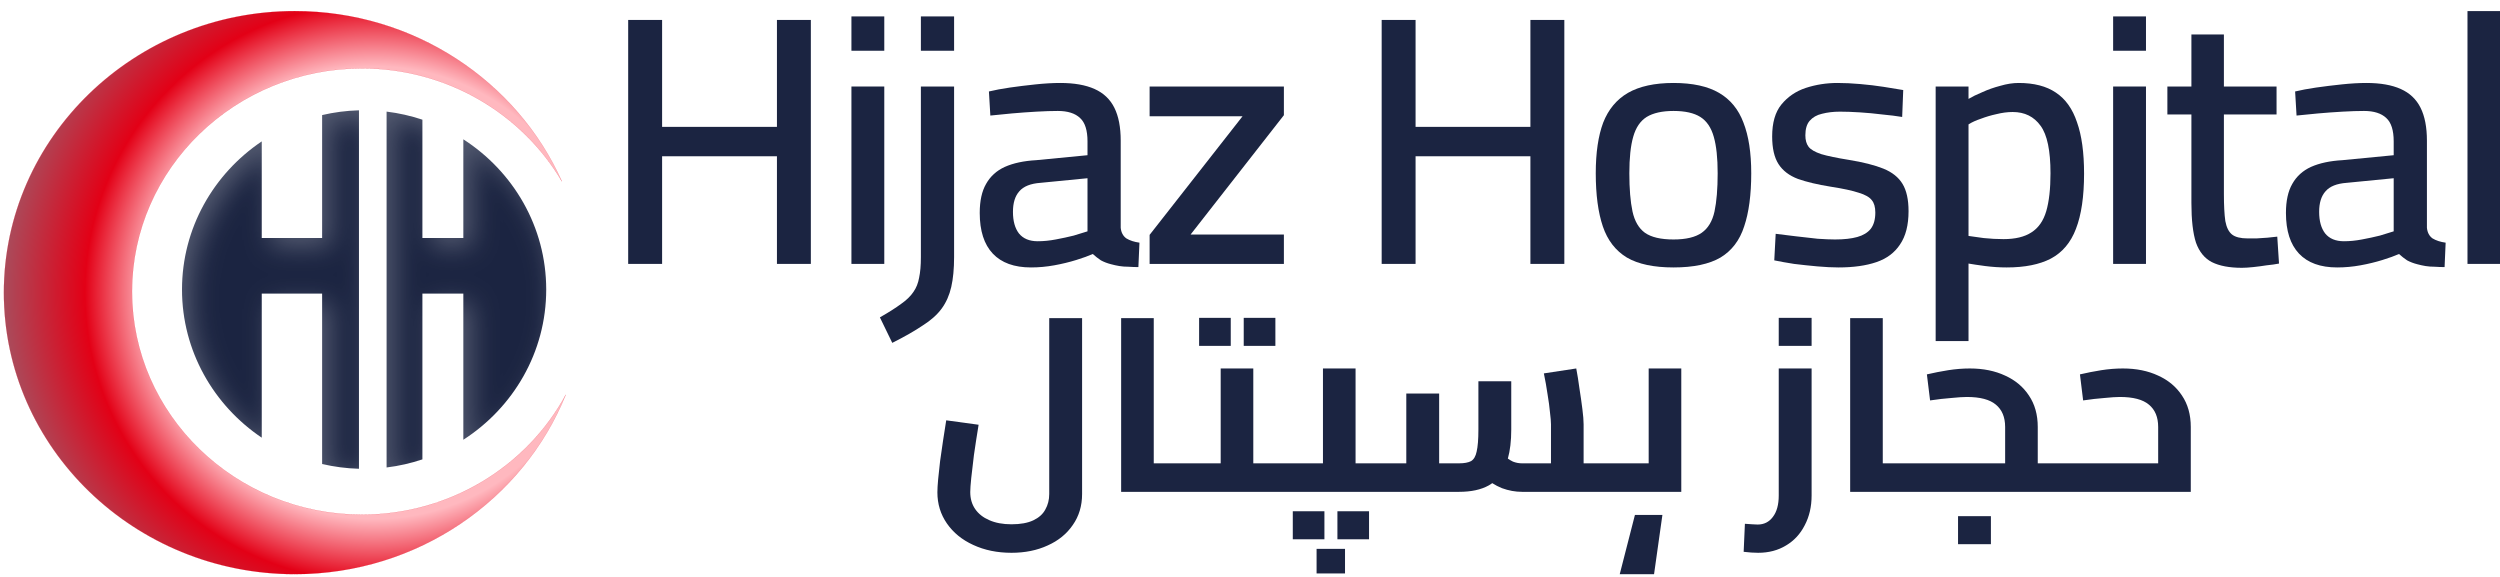
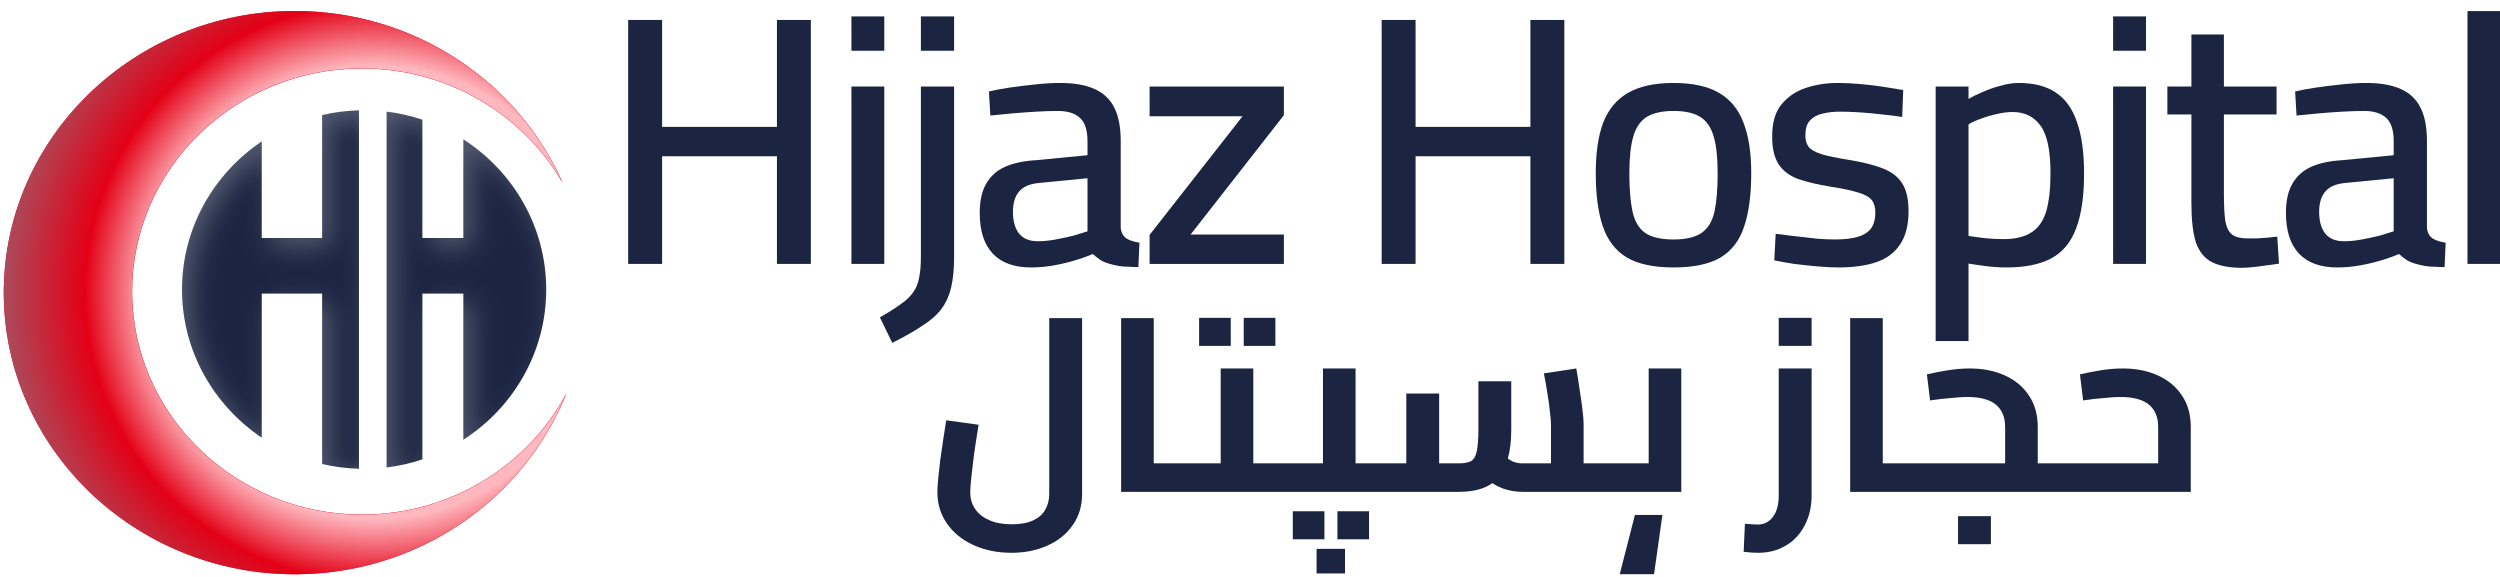
<svg xmlns="http://www.w3.org/2000/svg" width="1158" height="267" viewBox="0 0 1158 267" fill="none">
  <g filter="url(#filter0_i_169_852)">
    <path fill-rule="evenodd" clip-rule="evenodd" d="M179.069 51.693C184.795 52.393 190.342 53.662 195.659 55.44V110.227H214.618V64.529C237.702 79.375 253.01 105.043 253.01 134.115C253.01 163.189 237.702 188.852 214.618 203.697V136.009H195.659V212.786C190.342 214.564 184.795 215.836 179.069 216.535V51.693ZM166.272 217.136C160.417 216.975 154.711 216.215 149.208 214.928V136.009H121.243V202.736C98.974 187.761 84.305 162.573 84.305 134.115C84.305 105.658 98.974 80.468 121.243 65.491V110.227H149.208V53.299C154.711 52.013 160.417 51.256 166.272 51.093V217.136Z" fill="#1B2441" />
  </g>
+   <path fill-rule="evenodd" clip-rule="evenodd" d="M136.526 5.135C191.866 5.135 239.588 37.713 260.286 84.067C241.926 52.819 207.266 31.674 167.672 31.674C109.002 31.674 61.149 78.104 61.149 135.034C61.149 191.963 109.002 238.395 167.672 238.395C208.592 238.395 244.242 215.802 262.072 182.821C242.444 231.397 193.524 265.958 136.526 265.958C62.319 265.958 1.793 207.375 1.793 135.545C1.793 63.718 62.319 5.135 136.526 5.135Z" fill="#E30016" stroke="#E30016" stroke-width="0.052" />
  <path fill-rule="evenodd" clip-rule="evenodd" d="M136.526 5.135C191.866 5.135 239.588 37.713 260.286 84.067C241.926 52.819 207.266 31.674 167.672 31.674C109.002 31.674 61.149 78.104 61.149 135.034C61.149 191.963 109.002 238.395 167.672 238.395C208.592 238.395 244.242 215.802 262.072 182.821C242.444 231.397 193.524 265.958 136.526 265.958C62.319 265.958 1.793 207.375 1.793 135.545C1.793 63.718 62.319 5.135 136.526 5.135Z" fill="url(#paint0_radial_169_852)" stroke="#E30016" stroke-width="0.052" />
  <path d="M441.934 119.125C441.934 124.482 441.499 129.076 440.627 132.902C439.754 136.728 438.282 140.061 436.209 142.903C434.136 145.746 431.192 148.376 427.373 150.782C423.665 153.296 418.972 155.971 413.3 158.814L407.566 147.006C411.603 144.709 414.875 142.63 417.384 140.772C419.894 139.022 421.809 137.166 423.118 135.197C424.427 133.339 425.297 131.152 425.733 128.638C426.278 126.124 426.553 122.951 426.553 119.125V40.073H441.934V119.125Z" fill="#1B2441" />
  <path fill-rule="evenodd" clip-rule="evenodd" d="M935.058 38.43C942.149 38.43 947.878 39.913 952.243 42.865C956.716 45.817 959.996 50.403 962.071 56.634C964.254 62.757 965.34 70.691 965.34 80.421C965.34 91.026 964.084 99.557 961.574 106.007C959.171 112.347 955.297 116.942 949.953 119.785C944.716 122.517 937.896 123.878 929.498 123.878C926.224 123.878 922.899 123.664 919.517 123.227C916.243 122.79 913.67 122.408 911.816 122.08V157.992H896.598V40.074H911.816V45.811C913.45 44.827 915.582 43.787 918.2 42.694C920.818 41.492 923.601 40.514 926.547 39.748C929.493 38.874 932.332 38.43 935.058 38.43ZM932.28 51.882C929.882 51.882 927.372 52.211 924.754 52.867C922.243 53.413 919.84 54.124 917.549 54.999C915.259 55.764 913.343 56.635 911.816 57.619V109.287C913.455 109.505 915.802 109.834 918.856 110.271C922.022 110.6 925.081 110.76 928.028 110.76C933.479 110.759 937.789 109.72 940.955 107.643C944.224 105.566 946.515 102.286 947.826 97.804C949.133 93.322 949.789 87.473 949.789 80.259C949.789 69.763 948.267 62.433 945.208 58.278C942.154 54.015 937.845 51.883 932.28 51.882Z" fill="#1B2441" />
  <path d="M1030.11 40.074H1054.5V53.029H1030.11V89.764C1030.11 95.12 1030.33 99.332 1030.77 102.394C1031.32 105.346 1032.36 107.425 1033.88 108.627C1035.41 109.83 1037.81 110.434 1041.09 110.434H1045.18C1046.81 110.325 1048.5 110.209 1050.24 110.1C1051.99 109.882 1053.52 109.722 1054.83 109.612L1055.64 122.08C1054.01 122.407 1052.1 122.675 1049.92 122.893C1047.85 123.221 1045.77 123.496 1043.7 123.715C1041.62 123.934 1039.88 124.049 1038.46 124.049C1032.68 124.049 1028.04 123.17 1024.55 121.42C1021.17 119.671 1018.71 116.666 1017.18 112.403C1015.76 108.03 1015.06 101.9 1015.06 94.028V53.029H1003.93V40.074H1015.06V15.961H1030.11V40.074Z" fill="#1B2441" />
  <path fill-rule="evenodd" clip-rule="evenodd" d="M491.128 38.43C497.565 38.43 502.858 39.362 507.004 41.221C511.15 43.08 514.209 45.976 516.172 49.912C518.134 53.848 519.113 58.932 519.113 65.163V105.511C519.333 107.697 520.209 109.341 521.736 110.434C523.371 111.418 525.395 112.076 527.793 112.403L527.301 123.715C525.774 123.715 524.247 123.662 522.72 123.552C521.193 123.552 519.774 123.445 518.462 123.227C517.156 123.008 515.895 122.733 514.696 122.405C512.949 121.968 511.37 121.363 509.952 120.598C508.643 119.724 507.384 118.746 506.184 117.652C504.22 118.527 501.656 119.452 498.494 120.435C495.331 121.419 491.95 122.237 488.351 122.893C484.75 123.549 481.142 123.878 477.542 123.878C469.796 123.877 463.907 121.745 459.87 117.482C455.835 113.218 453.813 106.934 453.812 98.626C453.812 93.05 454.796 88.563 456.76 85.174C458.724 81.676 461.616 79.054 465.433 77.305C469.361 75.555 474.22 74.516 480.002 74.188L503.731 71.893V65.497C503.731 60.36 502.586 56.751 500.296 54.673C498.006 52.486 494.565 51.394 489.983 51.394C487.147 51.394 483.82 51.501 480.002 51.719C476.183 51.938 472.416 52.213 468.706 52.541C464.997 52.869 461.671 53.198 458.726 53.526L458.068 42.369C460.795 41.713 464.014 41.108 467.723 40.562C471.541 40.015 475.524 39.526 479.669 39.089C483.815 38.652 487.637 38.43 491.128 38.43ZM481.968 84.686C477.385 85.014 474.105 86.32 472.141 88.616C470.178 90.803 469.202 93.976 469.202 98.13C469.202 102.393 470.124 105.734 471.979 108.14C473.942 110.544 476.835 111.744 480.652 111.744C483.379 111.744 486.164 111.469 489 110.922C491.946 110.376 494.73 109.78 497.349 109.124C499.967 108.359 502.095 107.701 503.731 107.155V82.554L481.968 84.686Z" fill="#1B2441" />
  <path fill-rule="evenodd" clip-rule="evenodd" d="M775.167 38.43C784.006 38.43 791.046 39.967 796.283 43.028C801.519 46.089 805.28 50.684 807.57 56.805C809.968 62.928 811.173 70.748 811.173 80.259C811.173 90.207 810.086 98.409 807.903 104.86C805.828 111.31 802.17 116.118 796.933 119.288C791.692 122.349 784.441 123.878 775.167 123.878C766.005 123.878 758.801 122.349 753.565 119.288C748.328 116.118 744.613 111.309 742.43 104.86C740.248 98.409 739.161 90.207 739.156 80.259C739.156 70.748 740.304 62.928 742.594 56.805C744.992 50.683 748.815 46.089 754.051 43.028C759.401 39.967 766.436 38.43 775.167 38.43ZM775.167 51.394C769.93 51.394 765.78 52.318 762.726 54.177C759.78 56.036 757.705 59.1 756.506 63.365C755.307 67.519 754.712 73.153 754.712 80.259C754.712 87.473 755.199 93.376 756.178 97.967C757.162 102.448 759.068 105.728 761.906 107.805C764.853 109.883 769.274 110.922 775.167 110.922C780.947 110.922 785.312 109.883 788.258 107.805C791.205 105.728 793.172 102.449 794.156 97.967C795.135 93.376 795.622 87.473 795.622 80.259C795.622 73.153 795.022 67.519 793.818 63.365C792.619 59.1 790.544 56.036 787.598 54.177C784.656 52.32 780.511 51.394 775.167 51.394Z" fill="#1B2441" />
  <path d="M851.139 38.43C854.413 38.43 857.908 38.598 861.618 38.926C865.435 39.254 869.088 39.69 872.578 40.236C876.067 40.783 879.07 41.272 881.575 41.709L881.088 54.177C878.47 53.739 875.411 53.357 871.922 53.029C868.432 52.592 864.943 52.263 861.454 52.044C857.964 51.826 854.905 51.719 852.287 51.719C849.228 51.719 846.446 52.048 843.935 52.704C841.537 53.251 839.631 54.344 838.212 55.983C836.9 57.514 836.244 59.754 836.244 62.705C836.244 64.891 836.736 66.642 837.715 67.954C838.698 69.266 840.666 70.412 843.612 71.396C846.558 72.271 850.76 73.151 856.217 74.025C862.98 75.118 868.381 76.487 872.419 78.127C876.451 79.767 879.397 82.114 881.252 85.174C883.107 88.235 884.04 92.447 884.04 97.804C884.04 104.254 882.723 109.39 880.105 113.217C877.599 117.044 873.946 119.78 869.145 121.42C864.343 123.06 858.502 123.878 851.626 123.878C848.792 123.878 845.518 123.717 841.809 123.39C838.206 123.062 834.609 122.68 831.007 122.242C827.518 121.695 824.459 121.145 821.841 120.598L822.497 108.302C825.223 108.63 828.338 109.012 831.827 109.449C835.317 109.886 838.698 110.269 841.973 110.597C845.354 110.816 848.029 110.922 849.997 110.922C854.142 110.922 857.58 110.54 860.311 109.775C863.032 109.01 865.102 107.754 866.521 106.007C867.94 104.149 868.648 101.632 868.648 98.463C868.648 95.948 868.11 94.03 867.018 92.718C865.927 91.296 863.903 90.15 860.957 89.275C858.01 88.292 853.701 87.359 848.029 86.484C841.921 85.5 836.849 84.3 832.811 82.879C828.773 81.349 825.771 79.055 823.803 75.995C821.841 72.934 820.867 68.667 820.867 63.202C820.867 56.86 822.281 51.939 825.12 48.44C828.066 44.832 831.827 42.264 836.408 40.733C841.101 39.202 846.01 38.43 851.139 38.43Z" fill="#1B2441" />
  <path fill-rule="evenodd" clip-rule="evenodd" d="M1096.16 38.43C1102.6 38.43 1107.89 39.364 1112.03 41.221C1116.18 43.08 1119.24 45.977 1121.2 49.912C1123.17 53.848 1124.15 58.932 1124.15 65.163V105.511C1124.37 107.697 1125.24 109.341 1126.76 110.434C1128.4 111.418 1130.42 112.076 1132.82 112.403L1132.33 123.715C1130.8 123.715 1129.27 123.662 1127.75 123.552C1126.22 123.552 1124.8 123.445 1123.49 123.227C1122.18 123.008 1120.93 122.733 1119.73 122.405C1117.99 121.968 1116.4 121.364 1114.98 120.598C1113.67 119.725 1112.42 118.744 1111.22 117.652C1109.26 118.527 1106.69 119.452 1103.52 120.435C1100.36 121.419 1096.98 122.237 1093.38 122.893C1089.78 123.549 1086.18 123.878 1082.58 123.878C1074.83 123.878 1068.94 121.745 1064.9 117.482C1060.87 113.218 1058.85 106.933 1058.85 98.626C1058.85 93.05 1059.83 88.563 1061.79 85.174C1063.75 81.676 1066.65 79.054 1070.46 77.305C1074.39 75.555 1079.25 74.516 1085.03 74.188L1108.76 71.893V65.497C1108.76 60.358 1107.62 56.751 1105.33 54.673C1103.03 52.486 1099.59 51.394 1095.01 51.394C1092.18 51.394 1088.85 51.501 1085.03 51.719C1081.21 51.938 1077.45 52.213 1073.74 52.541C1070.03 52.869 1066.7 53.198 1063.76 53.526L1063.1 42.369C1065.83 41.713 1069.05 41.108 1072.76 40.562C1076.58 40.015 1080.56 39.526 1084.71 39.089C1088.85 38.652 1092.67 38.43 1096.16 38.43ZM1087 84.686C1082.42 85.014 1079.14 86.322 1077.18 88.616C1075.21 90.803 1074.23 93.976 1074.23 98.13C1074.23 102.393 1075.16 105.734 1077.02 108.14C1078.98 110.543 1081.87 111.744 1085.69 111.744C1088.42 111.744 1091.2 111.469 1094.04 110.922C1096.98 110.376 1099.76 109.78 1102.38 109.124C1104.99 108.359 1107.12 107.701 1108.76 107.155V82.554L1087 84.686Z" fill="#1B2441" />
  <path d="M306.687 58.765H359.879V9.238H375.585V122.241H359.879V72.38H306.687V122.241H290.973V9.238H306.687V58.765Z" fill="#1B2441" />
  <path d="M409.601 122.242H394.383V40.073H409.601V122.242Z" fill="#1B2441" />
  <path d="M594.699 53.354L551.489 108.627H594.699V122.242H532.5V108.79L575.551 53.851H532.5V40.073H594.699V53.354Z" fill="#1B2441" />
  <path d="M655.693 58.765H708.884V9.238H724.599V122.241H708.884V72.38H655.693V122.241H639.988V9.238H655.693V58.765Z" fill="#1B2441" />
  <path d="M994.019 122.242H978.801V40.073H994.019V122.242Z" fill="#1B2441" />
  <path d="M1158 122.241H1142.94V5.137H1158V122.241Z" fill="#1B2441" />
  <path d="M409.601 23.505H394.383V7.604H409.601V23.505Z" fill="#1B2441" />
  <path d="M441.936 23.505H426.555V7.604H441.936V23.505Z" fill="#1B2441" />
  <path d="M994.019 23.505H978.801V7.604H994.019V23.505Z" fill="#1B2441" />
  <path d="M766.156 265.958H750.262L757.297 238.526H770.025L766.156 265.958Z" fill="#1B2441" />
  <path d="M623.013 265.619H609.84V254.234H623.013V265.619Z" fill="#1B2441" />
  <path d="M501.224 228.845C501.224 234.308 499.787 239.091 496.91 243.189C494.107 247.287 490.24 250.438 485.318 252.639C480.397 254.914 474.795 256.053 468.512 256.053C461.925 256.053 456.016 254.835 450.791 252.407C445.641 250.054 441.583 246.752 438.63 242.503C435.678 238.254 434.2 233.437 434.199 228.052C434.199 226.534 434.319 224.521 434.546 222.016C434.774 219.512 435.075 216.703 435.454 213.592C435.908 210.48 436.361 207.328 436.815 204.142C437.345 200.879 437.837 197.727 438.292 194.692L453.291 196.742C452.458 201.827 451.735 206.498 451.129 210.747C450.599 214.92 450.178 218.486 449.875 221.445C449.572 224.405 449.421 226.569 449.421 227.936C449.421 230.971 450.184 233.589 451.698 235.79C453.213 237.99 455.373 239.702 458.175 240.915C461.052 242.205 464.5 242.85 468.512 242.85C472.676 242.85 476.045 242.237 478.619 241.023C481.192 239.809 483.052 238.145 484.188 236.022C485.399 233.896 486.002 231.501 486.002 228.845V147.345H501.224V228.845Z" fill="#1B2441" />
  <path d="M839.135 229.531C839.135 234.691 838.069 239.283 835.948 243.305C833.904 247.325 831.029 250.438 827.319 252.639C823.61 254.915 819.29 256.053 814.366 256.053C813.382 256.053 812.322 256.013 811.189 255.937C810.052 255.861 808.878 255.75 807.664 255.598L808.238 242.618C809.447 242.694 810.585 242.774 811.645 242.85C812.778 242.926 813.613 242.966 814.141 242.966C817.097 242.966 819.449 241.788 821.191 239.436C823.005 237.083 823.912 233.78 823.912 229.531V170.675H839.135V229.531Z" fill="#1B2441" />
  <path d="M922.188 252.068H906.965V239.088H922.188V252.068Z" fill="#1B2441" />
  <path d="M613.47 249.795H598.82V236.815H613.47V249.795Z" fill="#1B2441" />
  <path d="M634.141 249.795H619.492V236.815H634.141V249.795Z" fill="#1B2441" />
  <path d="M534.418 214.616H565.422V170.675H580.528V214.616H612.793V170.675H627.898V214.616H651.396V182.291H666.614V214.616H675.817C678.24 214.616 680.095 214.274 681.386 213.592C682.672 212.832 683.538 211.351 683.989 209.152C684.522 206.875 684.794 203.5 684.794 199.025V176.595H700.012V199.025C700.012 204.239 699.479 208.702 698.439 212.423C699.269 212.988 700.053 213.467 700.806 213.823C702.169 214.355 703.573 214.616 705.013 214.616H718.412V196.519C718.412 195.305 718.258 193.483 717.956 191.055C717.73 188.551 717.356 185.741 716.828 182.63C716.372 179.443 715.798 176.22 715.117 172.957L730.12 170.675C730.647 173.407 731.139 176.487 731.595 179.902C732.123 183.239 732.579 186.425 732.958 189.459C733.332 192.418 733.527 194.774 733.527 196.519V214.616H763.666V170.675H778.771V227.82H745.599L745.573 227.811L745.563 227.82H705.013C701.908 227.82 698.802 227.254 695.697 226.117C694.14 225.493 692.644 224.715 691.204 223.79C690.676 224.17 690.138 224.54 689.559 224.86C686.003 226.833 681.417 227.82 675.817 227.82H519.312V147.345H534.418V214.616Z" fill="#1B2441" />
  <path d="M872.101 214.616H928.782V197.768C928.782 193.215 927.332 189.761 924.457 187.409C921.655 185.058 917.186 183.879 911.058 183.878C909.316 183.878 906.928 184.038 903.895 184.342C900.867 184.569 897.572 184.943 894.011 185.474L892.535 173.412C895.794 172.653 899.089 172.008 902.419 171.477C905.827 170.946 909.162 170.675 912.421 170.675C918.631 170.675 924.083 171.782 928.782 173.983C933.475 176.107 937.144 179.179 939.793 183.2C942.519 187.222 943.887 192.077 943.887 197.768V214.616H999.666V197.768C999.666 193.216 998.226 189.761 995.351 187.409C992.549 185.056 988.076 183.878 981.942 183.878C980.2 183.878 977.812 184.038 974.784 184.342C971.756 184.569 968.461 184.943 964.905 185.474L963.43 173.412C966.683 172.654 969.978 172.008 973.303 171.477C976.716 170.946 980.052 170.675 983.305 170.675C989.515 170.675 994.972 171.782 999.666 173.983C1004.36 176.107 1008.03 179.179 1010.68 183.2C1013.4 187.222 1014.77 192.077 1014.77 197.768V227.82H955.933H856.996V147.345H872.101V214.616Z" fill="#1B2441" />
  <path d="M570.084 160.209H555.43V147.229H570.084V160.209Z" fill="#1B2441" />
  <path d="M590.758 160.209H576.094V147.229H590.758V160.209Z" fill="#1B2441" />
  <path d="M839.133 160.209H823.91V147.229H839.133V160.209Z" fill="#1B2441" />
  <defs>
    <filter id="filter0_i_169_852" x="84.305" y="51.093" width="172.707" height="170.043" filterUnits="userSpaceOnUse" color-interpolation-filters="sRGB">
      <feFlood flood-opacity="0" result="BackgroundImageFix" />
      <feBlend mode="normal" in="SourceGraphic" in2="BackgroundImageFix" result="shape" />
      <feColorMatrix in="SourceAlpha" type="matrix" values="0 0 0 0 0 0 0 0 0 0 0 0 0 0 0 0 0 0 127 0" result="hardAlpha" />
      <feOffset dx="4" dy="4" />
      <feGaussianBlur stdDeviation="6" />
      <feComposite in2="hardAlpha" operator="arithmetic" k2="-1" k3="1" />
      <feColorMatrix type="matrix" values="0 0 0 0 1 0 0 0 0 1 0 0 0 0 1 0 0 0 0.25 0" />
      <feBlend mode="normal" in2="shape" result="effect1_innerShadow_169_852" />
    </filter>
    <radialGradient id="paint0_radial_169_852" cx="0" cy="0" r="1" gradientTransform="matrix(-171.507 -2.87717e-06 0.310816 171.686 173.3 135.547)" gradientUnits="userSpaceOnUse">
      <stop offset="0.611" stop-color="#FFB8BF" />
      <stop offset="0.781" stop-color="#E30016" />
      <stop offset="1" stop-color="#AA4B5B" />
    </radialGradient>
  </defs>
</svg>
